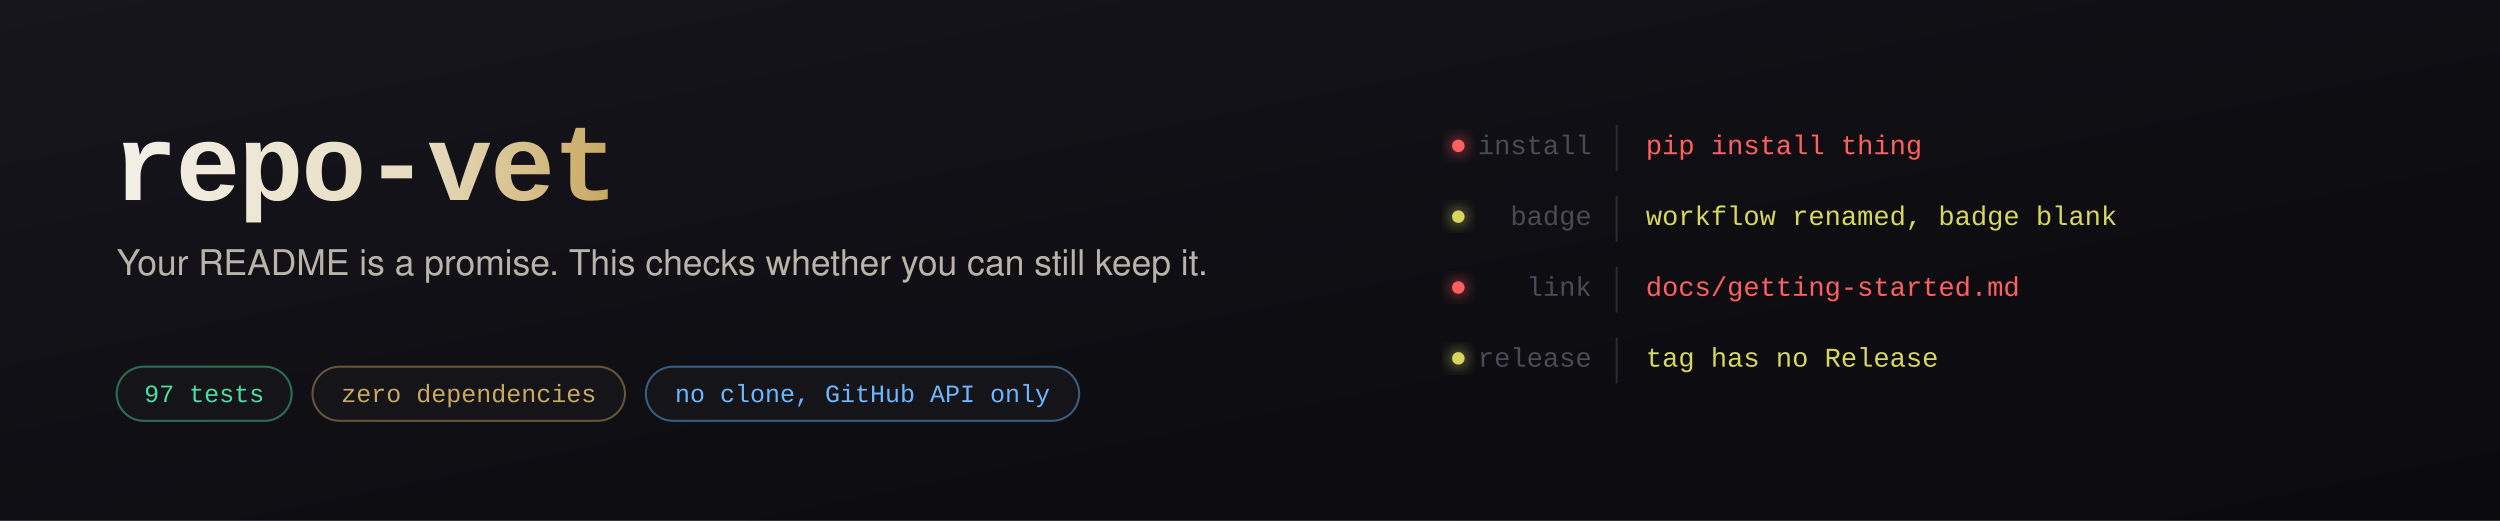
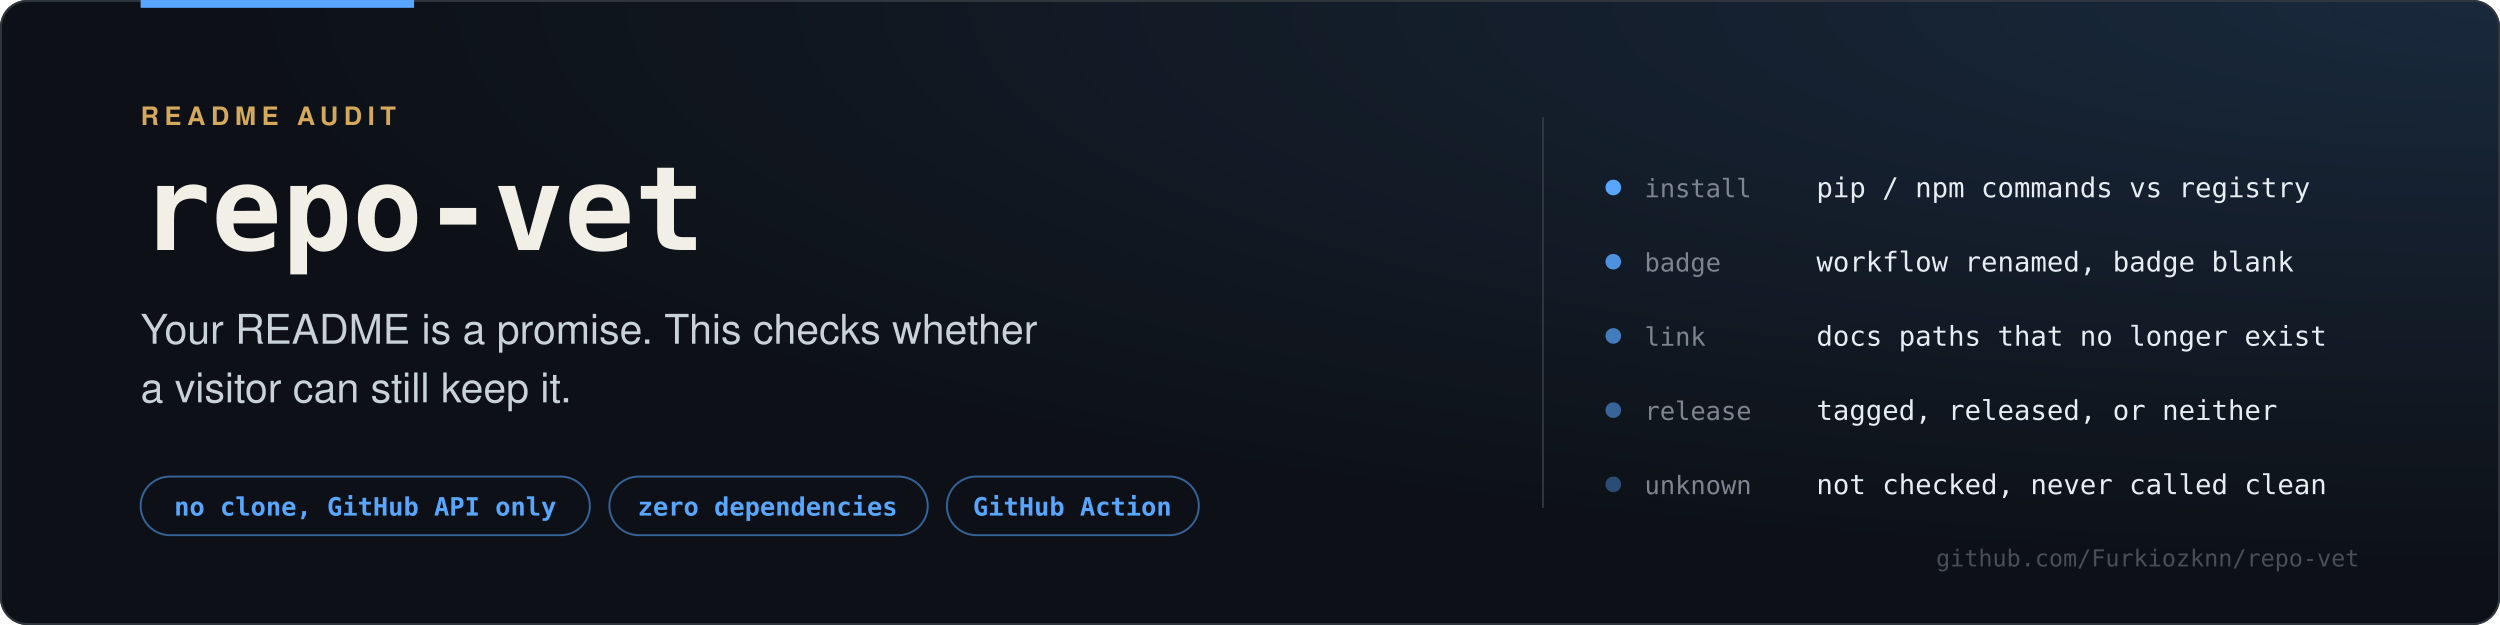
- <svg xmlns="http://www.w3.org/2000/svg" viewBox="0 0 1200 250" width="1200" height="250" role="img" aria-label="repo-vet - checks a README's install commands, badges, links and release chain over the GitHub API">
+ <svg xmlns="http://www.w3.org/2000/svg" width="1280" height="320" viewBox="0 0 1280 320" role="img" aria-labelledby="t d">
  <defs>
-     <linearGradient id="bg" x1="0%" y1="0%" x2="100%" y2="100%">
-       <stop offset="0%" stop-color="#17161d" />
-       <stop offset="58%" stop-color="#0e0d12" />
-       <stop offset="100%" stop-color="#0b0b0f" />
-     </linearGradient>
-     <linearGradient id="name" x1="0%" y1="0%" x2="100%" y2="0%">
-       <stop offset="0%" stop-color="#f2efe6" />
-       <stop offset="62%" stop-color="#e7dcc0" />
-       <stop offset="100%" stop-color="#c9a961" />
-     </linearGradient>
-     <linearGradient id="hair" x1="0%" y1="0%" x2="100%" y2="0%">
-       <stop offset="0%" stop-color="#c9a961" stop-opacity="0.5" />
-       <stop offset="100%" stop-color="#c9a961" stop-opacity="0" />
-     </linearGradient>
-     <filter id="glow" x="-80%" y="-80%" width="260%" height="260%">
-       <feGaussianBlur stdDeviation="3.5" result="b" />
-       <feMerge>
-         <feMergeNode in="b" />
-         <feMergeNode in="SourceGraphic" />
-       </feMerge>
-     </filter>
+     <radialGradient id="g" cx="1" cy="0" r="0.9">
+       <stop offset="0" stop-color="#58a6ff" stop-opacity=".16" />
+       <stop offset="1" stop-color="#58a6ff" stop-opacity="0" />
+     </radialGradient>
+     <style>.u{font:700 13px/1 -apple-system,BlinkMacSystemFont,'Segoe UI',Helvetica,Arial,'DejaVu Sans',sans-serif;letter-spacing:.22em;fill:#d4a95c}.n{font:700 60px/1 ui-monospace,SFMono-Regular,'SF Mono',Menlo,Consolas,'DejaVu Sans Mono',monospace;fill:#f2efe6}
+ .p{font:400 21px/1 -apple-system,BlinkMacSystemFont,'Segoe UI',Helvetica,Arial,'DejaVu Sans',sans-serif;fill:#c9d1d9}.c{fill:none;stroke:#58a6ff;stroke-opacity:.55}.ct{font:600 13px/1 ui-monospace,SFMono-Regular,'SF Mono',Menlo,Consolas,'DejaVu Sans Mono',monospace;fill:#58a6ff}
+ .k{font:400 13px/1 ui-monospace,SFMono-Regular,'SF Mono',Menlo,Consolas,'DejaVu Sans Mono',monospace;fill:#7d8590}.d{font:500 14px/1 ui-monospace,SFMono-Regular,'SF Mono',Menlo,Consolas,'DejaVu Sans Mono',monospace;fill:#e6edf3}.f{font:400 12px/1 ui-monospace,SFMono-Regular,'SF Mono',Menlo,Consolas,'DejaVu Sans Mono',monospace;fill:#484f58}</style>
  </defs>
-   <rect width="1200" height="250" fill="url(#bg)" />
-   <text x="54" y="96" font-family="'Cascadia Code','JetBrains Mono','SFMono-Regular',Consolas,'Liberation Mono',Menlo,monospace" font-weight="700" font-size="52" fill="url(#name)" letter-spacing="-1">repo-vet</text>
-   <text x="56" y="132" font-family="'Segoe UI',Verdana,Helvetica,sans-serif" font-size="17" fill="#c7c2b6" opacity="0.92">Your README is a promise. This checks whether you can still keep it.</text>
-   <line x1="56" y1="152" x2="330" y2="152" stroke="url(#hair)" stroke-width="1.5" />
-   <rect x="56" y="176" width="84" height="26" rx="13" fill="#141419" stroke="#4ade9e" stroke-opacity="0.45" />
-   <text x="98" y="193" text-anchor="middle" font-family="'Cascadia Code','JetBrains Mono','SFMono-Regular',Consolas,'Liberation Mono',Menlo,monospace" font-size="12" fill="#4ade9e">97 tests</text>
-   <rect x="150" y="176" width="150" height="26" rx="13" fill="#141419" stroke="#c9a961" stroke-opacity="0.45" />
-   <text x="225" y="193" text-anchor="middle" font-family="'Cascadia Code','JetBrains Mono','SFMono-Regular',Consolas,'Liberation Mono',Menlo,monospace" font-size="12" fill="#c9a961">zero dependencies</text>
-   <rect x="310" y="176" width="208" height="26" rx="13" fill="#141419" stroke="#6cb6ff" stroke-opacity="0.45" />
-   <text x="414" y="193" text-anchor="middle" font-family="'Cascadia Code','JetBrains Mono','SFMono-Regular',Consolas,'Liberation Mono',Menlo,monospace" font-size="12" fill="#6cb6ff">no clone, GitHub API only</text>
-   <text x="764" y="74" font-family="'Cascadia Code','JetBrains Mono','SFMono-Regular',Consolas,'Liberation Mono',Menlo,monospace" font-size="13" fill="#4a4a55" text-anchor="end">install</text>
-   <line x1="776" y1="60" x2="776" y2="82" stroke="#2a2a33" />
-   <text x="790" y="74" font-family="'Cascadia Code','JetBrains Mono','SFMono-Regular',Consolas,'Liberation Mono',Menlo,monospace" font-size="13" fill="#ff5f5f">pip install thing</text>
-   <circle cx="700" cy="70" r="3" fill="#ff5f5f" filter="url(#glow)" />
-   <text x="764" y="108" font-family="'Cascadia Code','JetBrains Mono','SFMono-Regular',Consolas,'Liberation Mono',Menlo,monospace" font-size="13" fill="#4a4a55" text-anchor="end">badge</text>
-   <line x1="776" y1="94" x2="776" y2="116" stroke="#2a2a33" />
-   <text x="790" y="108" font-family="'Cascadia Code','JetBrains Mono','SFMono-Regular',Consolas,'Liberation Mono',Menlo,monospace" font-size="13" fill="#d7d75f">workflow renamed, badge blank</text>
-   <circle cx="700" cy="104" r="3" fill="#d7d75f" filter="url(#glow)" />
-   <text x="764" y="142" font-family="'Cascadia Code','JetBrains Mono','SFMono-Regular',Consolas,'Liberation Mono',Menlo,monospace" font-size="13" fill="#4a4a55" text-anchor="end">link</text>
-   <line x1="776" y1="128" x2="776" y2="150" stroke="#2a2a33" />
-   <text x="790" y="142" font-family="'Cascadia Code','JetBrains Mono','SFMono-Regular',Consolas,'Liberation Mono',Menlo,monospace" font-size="13" fill="#ff5f5f">docs/getting-started.md</text>
-   <circle cx="700" cy="138" r="3" fill="#ff5f5f" filter="url(#glow)" />
-   <text x="764" y="176" font-family="'Cascadia Code','JetBrains Mono','SFMono-Regular',Consolas,'Liberation Mono',Menlo,monospace" font-size="13" fill="#4a4a55" text-anchor="end">release</text>
-   <line x1="776" y1="162" x2="776" y2="184" stroke="#2a2a33" />
-   <text x="790" y="176" font-family="'Cascadia Code','JetBrains Mono','SFMono-Regular',Consolas,'Liberation Mono',Menlo,monospace" font-size="13" fill="#d7d75f">tag has no Release</text>
-   <circle cx="700" cy="172" r="3" fill="#d7d75f" filter="url(#glow)" />
+   <rect width="1280" height="320" rx="14" fill="#0d1117" />
+   <rect width="1280" height="320" rx="14" fill="url(#g)" />
+   <rect x="0.5" y="0.5" width="1279" height="319" rx="13.5" fill="none" stroke="#30363d" />
+   <rect x="72" y="0" width="140" height="4" fill="#58a6ff" />
+   <text x="72" y="64" class="u">README AUDIT</text>
+   <text x="72" y="128" class="n">repo-vet</text>
+   <text x="72" y="176" class="p">Your README is a promise. This checks whether</text>
+   <text x="72" y="206" class="p">a visitor can still keep it.</text>
+   <rect x="72" y="244" width="230" height="30" rx="15" class="c" />
+   <text x="187" y="264" class="ct" text-anchor="middle">no clone, GitHub API only</text>
+   <rect x="312.0" y="244" width="163" height="30" rx="15" class="c" />
+   <text x="393" y="264" class="ct" text-anchor="middle">zero dependencies</text>
+   <rect x="484.8" y="244" width="129" height="30" rx="15" class="c" />
+   <text x="549" y="264" class="ct" text-anchor="middle">GitHub Action</text>
+   <line x1="790" y1="60" x2="790" y2="260" stroke="#30363d" />
+   <circle cx="826" cy="96" r="4" fill="#58a6ff" opacity="1.00" />
+   <text x="842" y="101" class="k">install</text>
+   <text x="930" y="101" class="d">pip / npm commands vs registry</text>
+   <circle cx="826" cy="134" r="4" fill="#58a6ff" opacity="0.85" />
+   <text x="842" y="139" class="k">badge</text>
+   <text x="930" y="139" class="d">workflow renamed, badge blank</text>
+   <circle cx="826" cy="172" r="4" fill="#58a6ff" opacity="0.70" />
+   <text x="842" y="177" class="k">link</text>
+   <text x="930" y="177" class="d">docs paths that no longer exist</text>
+   <circle cx="826" cy="210" r="4" fill="#58a6ff" opacity="0.55" />
+   <text x="842" y="215" class="k">release</text>
+   <text x="930" y="215" class="d">tagged, released, or neither</text>
+   <circle cx="826" cy="248" r="4" fill="#58a6ff" opacity="0.40" />
+   <text x="842" y="253" class="k">unknown</text>
+   <text x="930" y="253" class="d">not checked, never called clean</text>
+   <text x="1208" y="290" class="f" text-anchor="end">github.com/Furkiozknn/repo-vet</text>
</svg>
